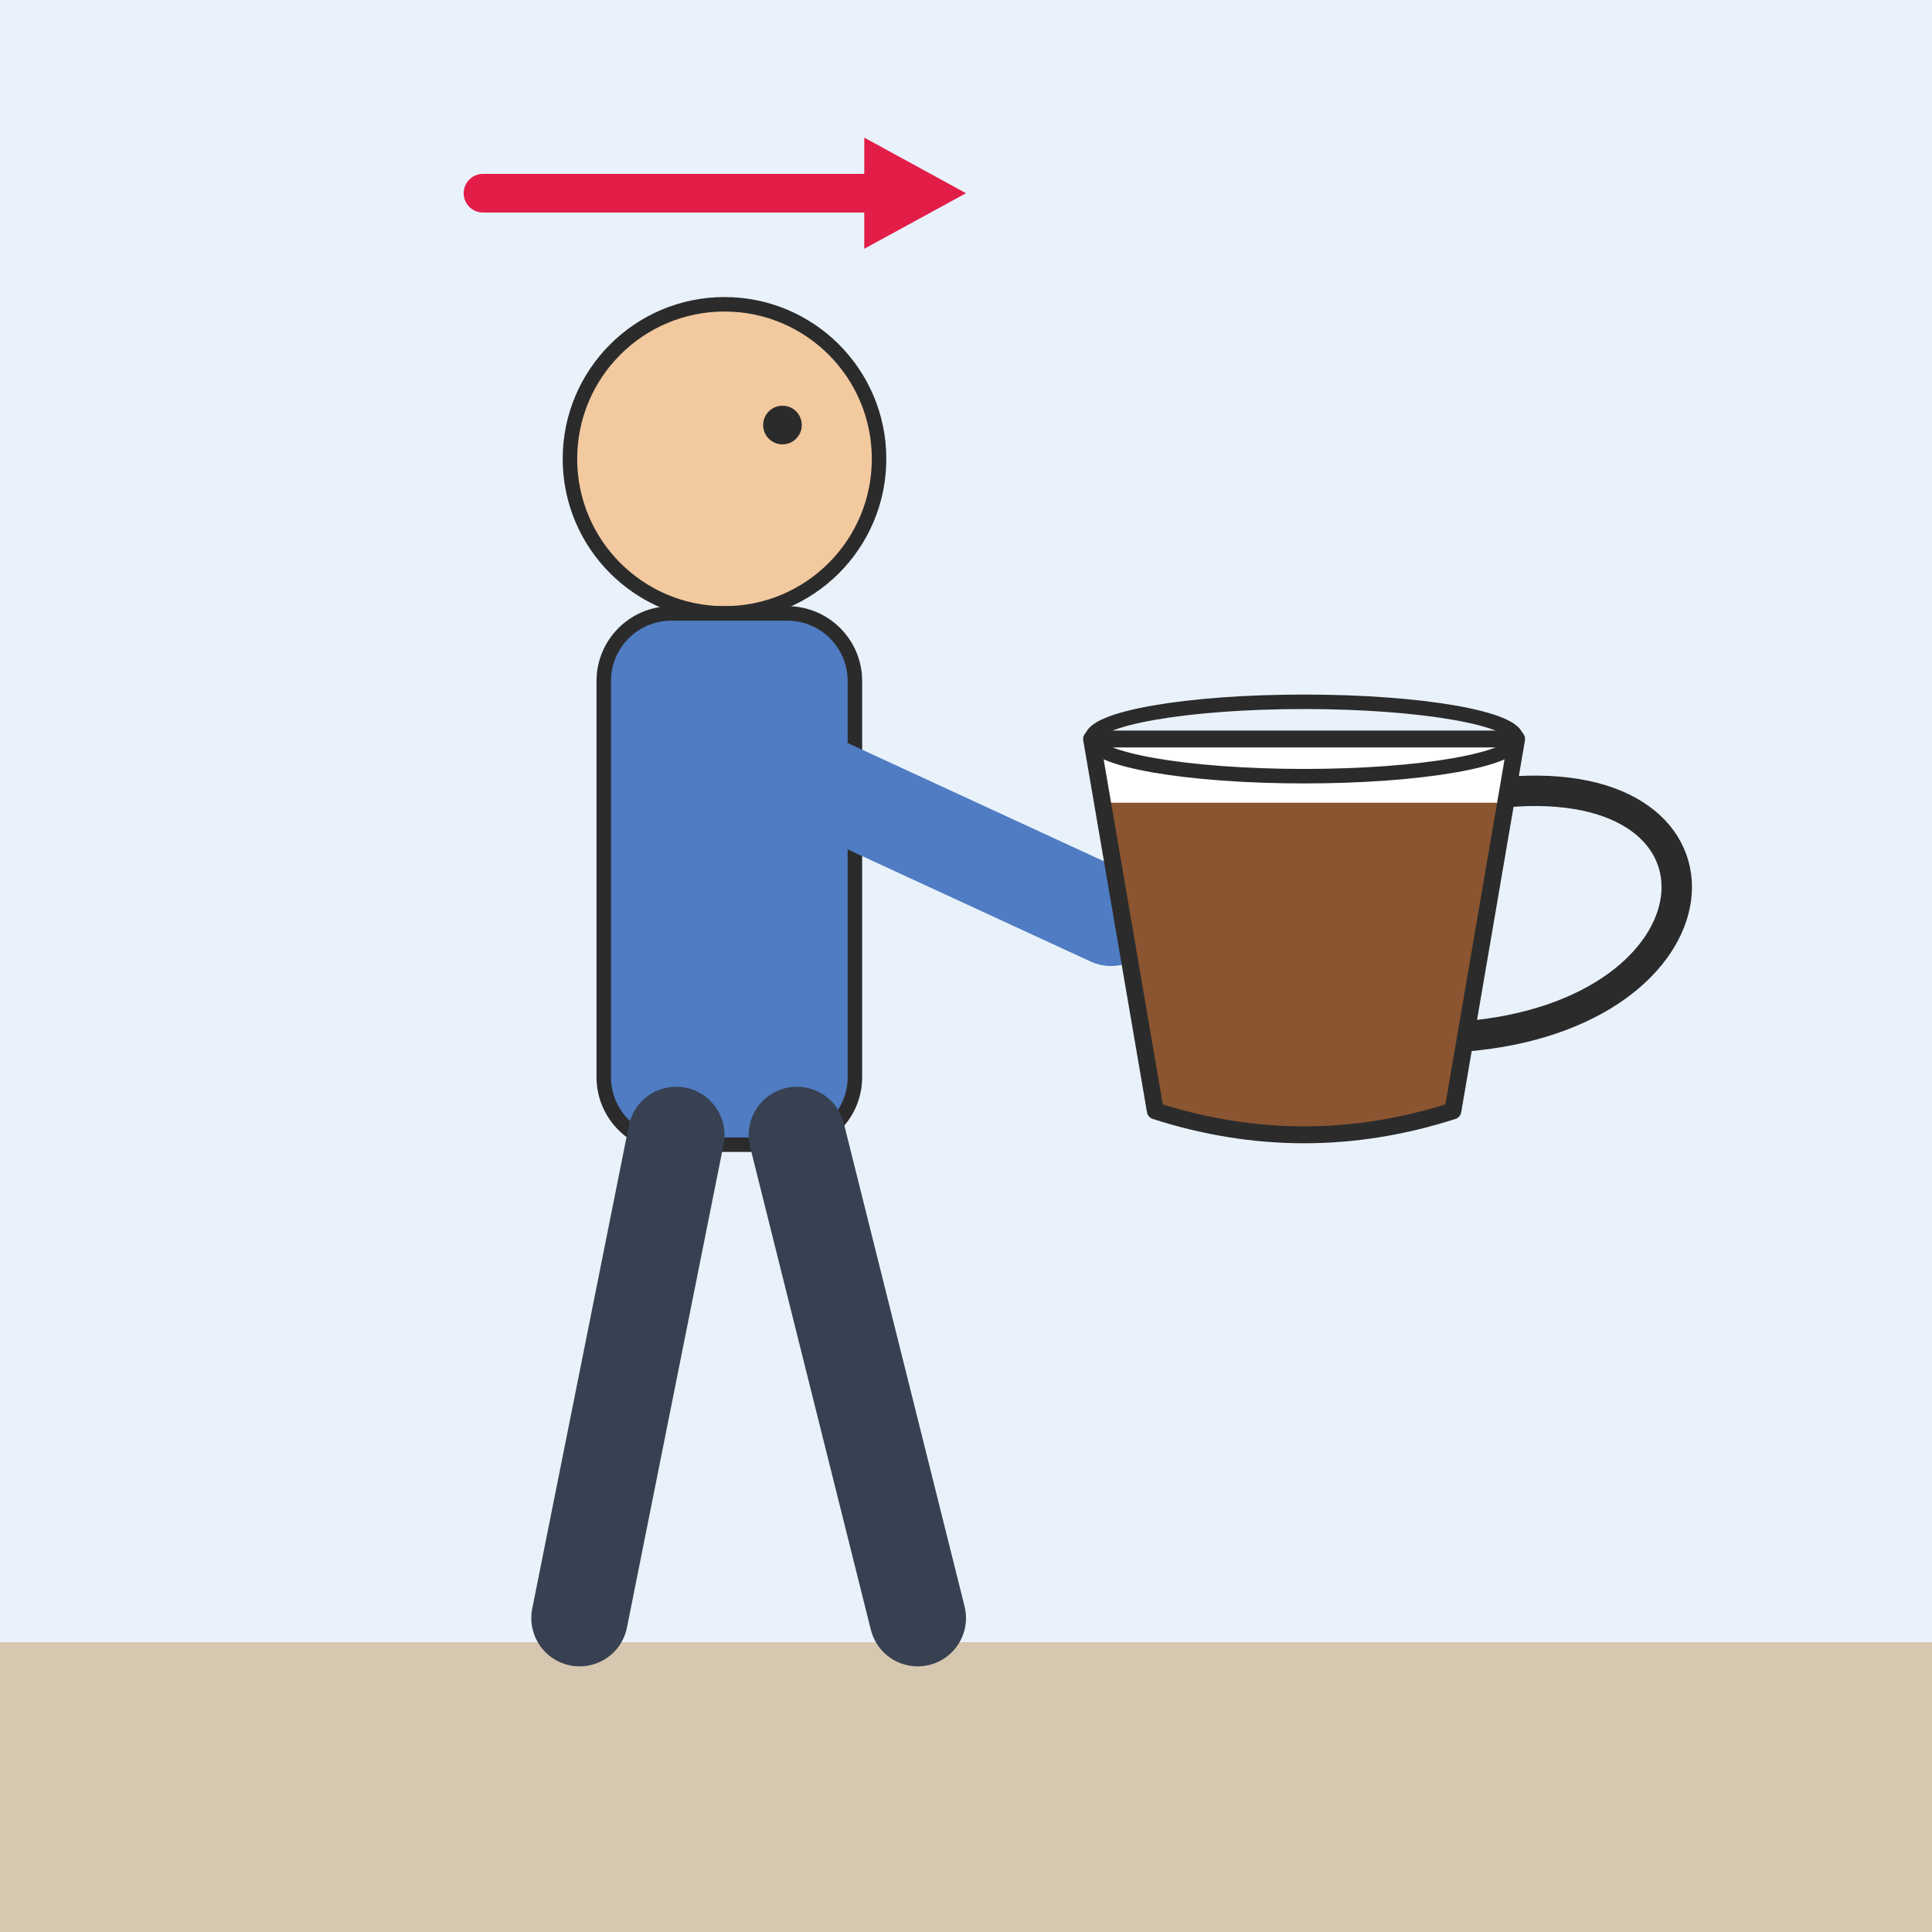
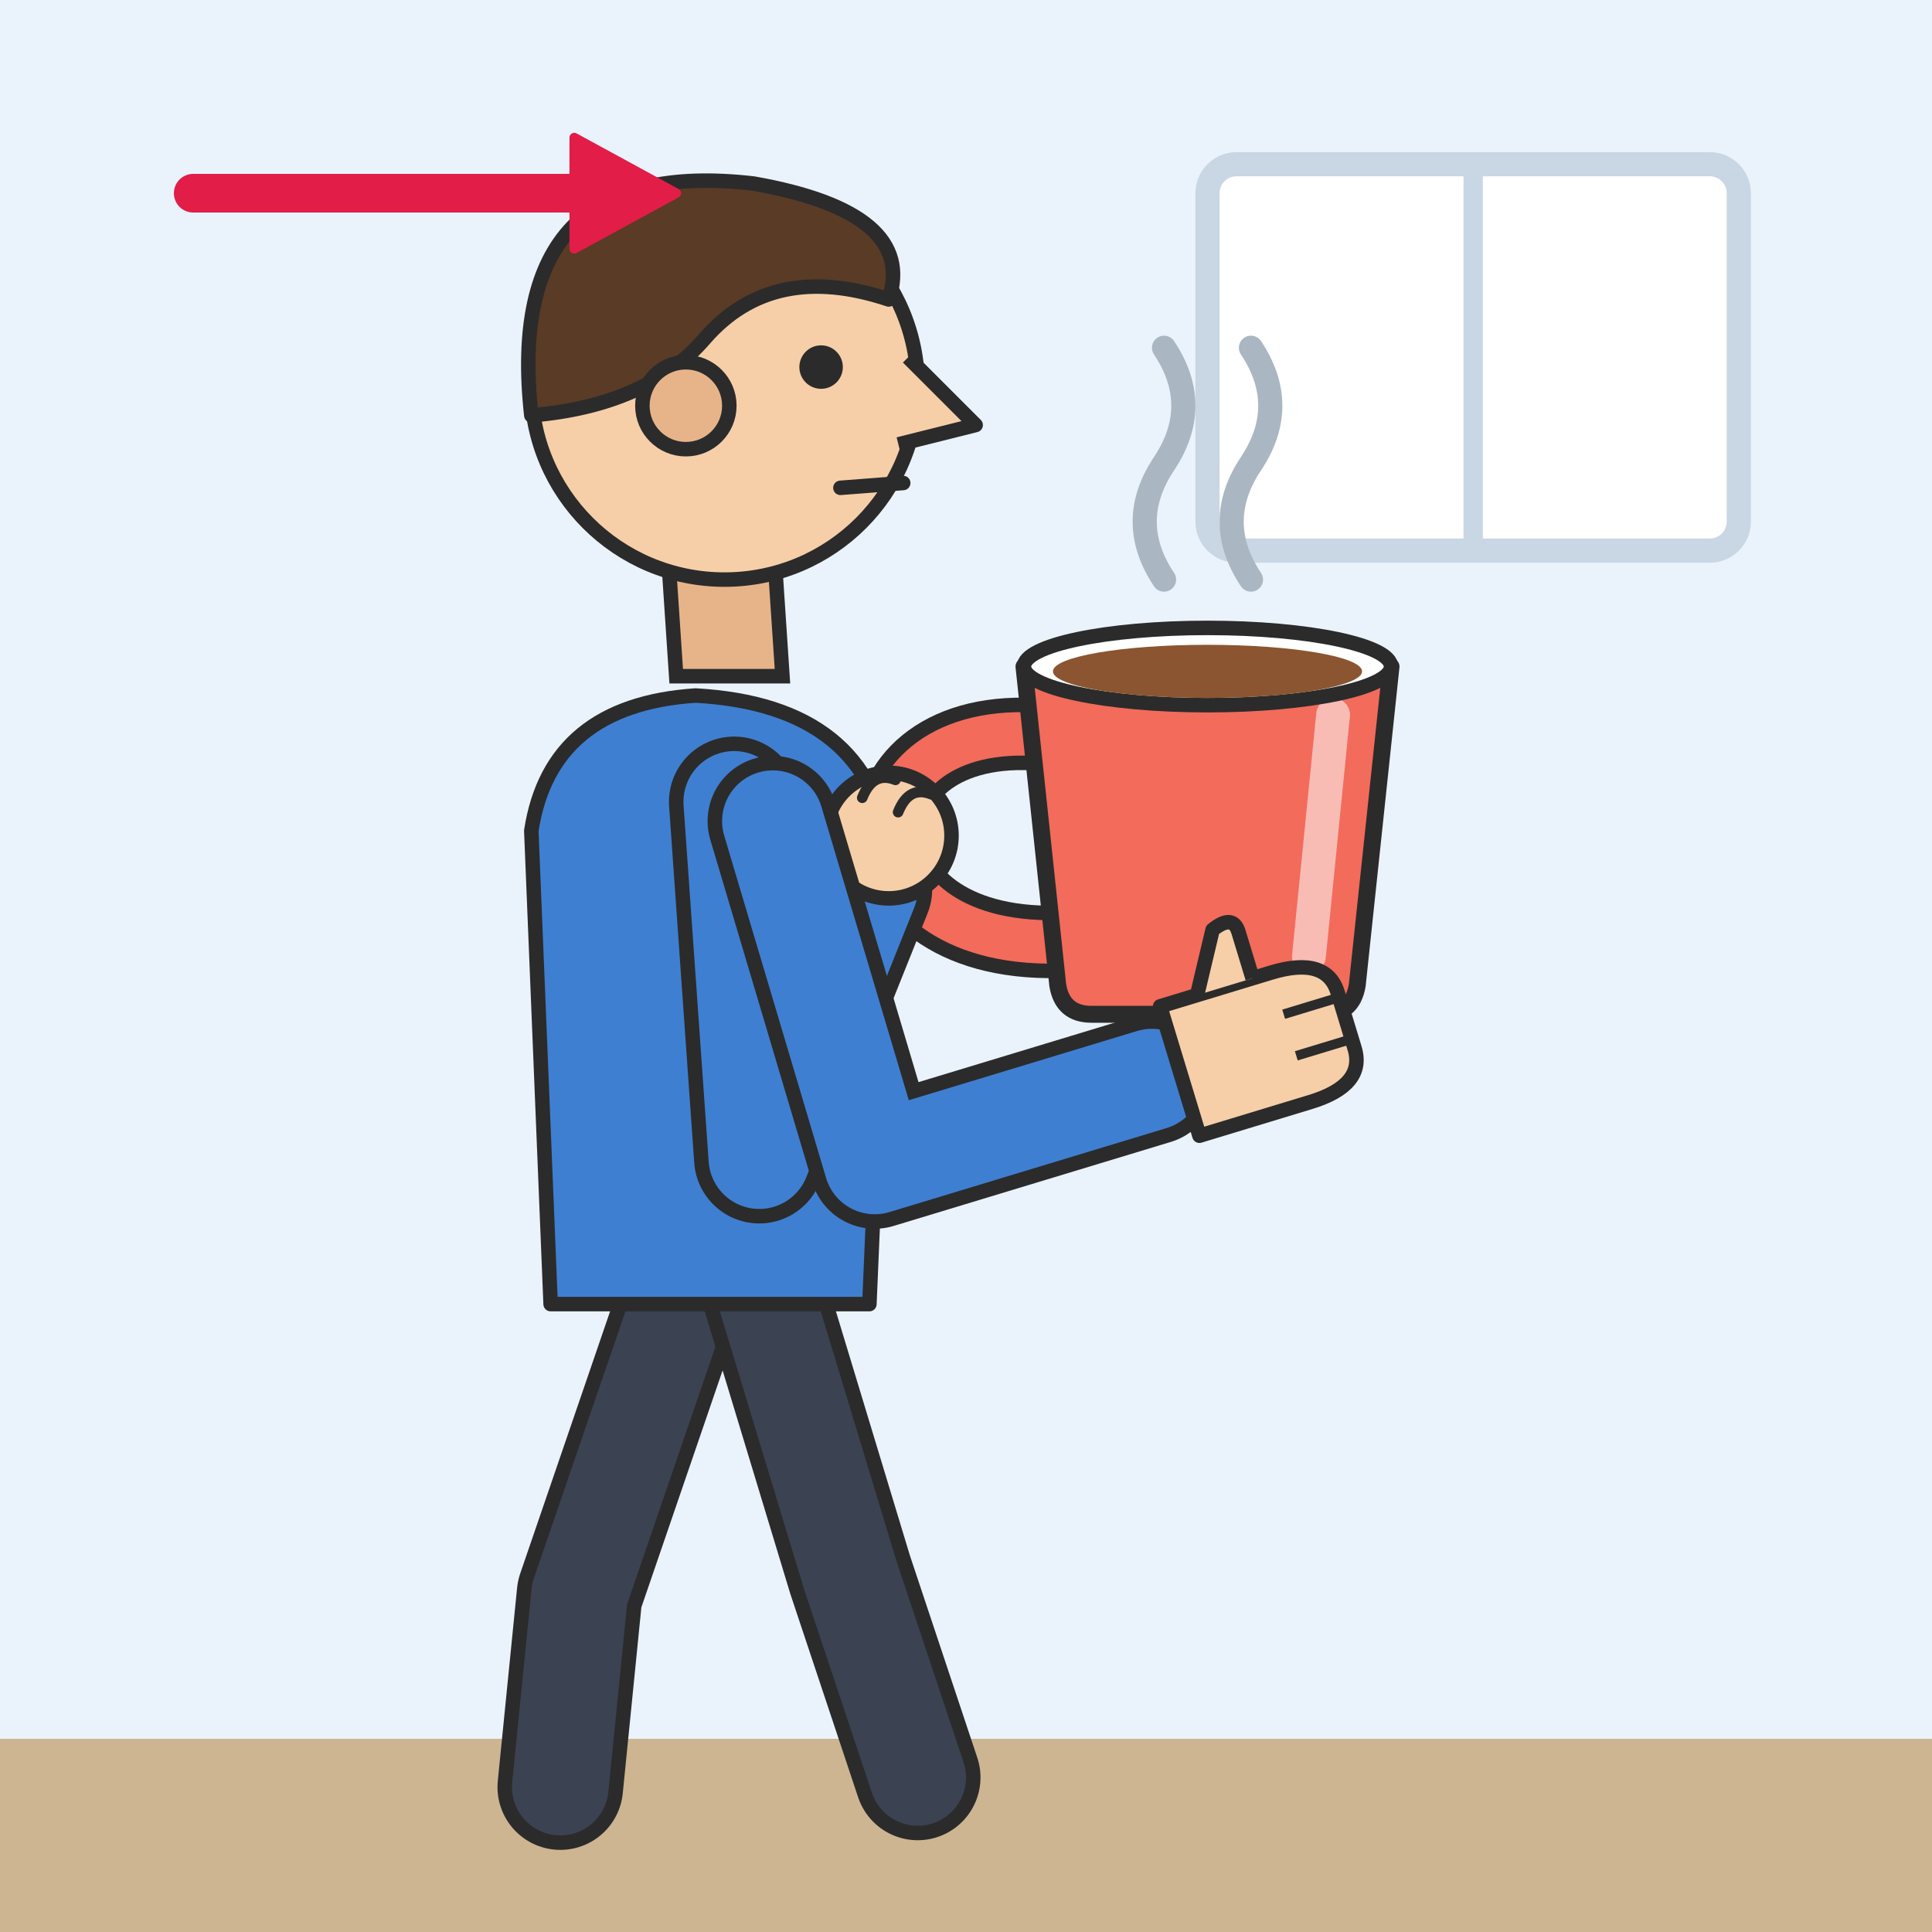
<svg xmlns="http://www.w3.org/2000/svg" viewBox="0 0 400 400" width="400" height="400">
-   <rect width="400" height="400" fill="#e9f2fb" />
-   <rect x="0" y="340" width="400" height="60" fill="#d6c7b0" />
-   <circle cx="150" cy="95" r="32" fill="#f3c9a0" stroke="#2b2b2b" stroke-width="3" />
-   <circle cx="162" cy="88" r="4" fill="#2b2b2b" />
-   <rect x="125" y="127" width="52" height="110" rx="14" fill="#4f7cc2" stroke="#2b2b2b" stroke-width="3" />
-   <path d="M140,235 L120,335 M165,235 L190,335" stroke="#374151" stroke-width="20" stroke-linecap="round" />
-   <path d="M165,160 L230,190" stroke="#4f7cc2" stroke-width="20" stroke-linecap="round" />
-   <clipPath id="c29">
-     <path d="M-40,-70 L40,-70 L28,0 Q0,9 -28,0 Z" transform="translate(270,230) rotate(0) scale(1.1,1.1)" />
+   <rect width="400" height="400" fill="#eaf3fb" />
+   <rect x="250" y="34" width="110" height="80" rx="6" fill="#fff" stroke="#c9d6e3" stroke-width="5" />
+   <line x1="305" y1="34" x2="305" y2="114" stroke="#c9d6e3" stroke-width="4" />
+   <rect x="0" y="360" width="400" height="40" fill="#cdb592" />
+   <path d="M144,260 L120,330 L116,370" fill="none" stroke="#2b2b2b" stroke-width="26" stroke-linecap="round" stroke-linejoin="round" />
+   <path d="M144,260 L120,330 L116,370" fill="none" stroke="#3b4252" stroke-width="20" stroke-linecap="round" stroke-linejoin="round" />
+   <path d="M156,260 L176,326 L190,368" fill="none" stroke="#2b2b2b" stroke-width="26" stroke-linecap="round" stroke-linejoin="round" />
+   <path d="M156,260 L176,326 L190,368" fill="none" stroke="#3b4252" stroke-width="20" stroke-linecap="round" stroke-linejoin="round" />
+   <path d="M138,110 L140,140 L162,140 L160,110 Z" fill="#e7b48a" stroke="#2b2b2b" stroke-width="3" />
+   <path d="M114,270 L110,172 Q114,146 144,144 Q180,146 184,176 L180,270 Z" fill="#3f7fd1" stroke="#2b2b2b" stroke-width="3" stroke-linejoin="round" />
+   <g transform="rotate(0 150 110)">
+     <circle cx="150" cy="80" r="40" fill="#f6cfa8" stroke="#2b2b2b" stroke-width="3" />
+     <path d="M188,74 L202,88 L186,92" fill="#f6cfa8" stroke="#2b2b2b" stroke-width="3" stroke-linejoin="round" />
+     <path d="M110,86 Q104,32 156,38 Q190,44 184,62 Q160,54 146,70 Q134,84 110,86 Z" fill="#5a3b25" stroke="#2b2b2b" stroke-width="3" stroke-linejoin="round" />
+     <circle cx="142" cy="84" r="9" fill="#e7b48a" stroke="#2b2b2b" stroke-width="3" />
+     <circle cx="170" cy="76" r="4.5" fill="#2b2b2b" />
+     <path d="M174,101 L187,100" stroke="#2b2b2b" stroke-width="3" stroke-linecap="round" />
+   </g>
+   <clipPath id="u1">
+     <path d="M-38,-72 L38,-72 L31,-6 Q30,0 24,0 L-24,0 Q-30,0 -31,-6 Z" transform="translate(250.0,210.0) rotate(0) scale(-1.0,1.0)" />
  </clipPath>
-   <g transform="translate(270,230) rotate(0) scale(1.1,1.1)">
-     <path d="M38,-60 C84,-64 80,-18 30,-14" fill="none" stroke="#2b2b2b" stroke-width="5.727" stroke-linecap="round" />
-     <path d="M-40,-70 L40,-70 L28,0 Q0,9 -28,0 Z" fill="#fff" />
+   <g transform="translate(250.0,210.0) rotate(0) scale(-1.0,1.0)">
+     <path d="M36,-58 C76,-60 76,-14 31,-15" fill="none" stroke="#2b2b2b" stroke-width="15.00" stroke-linecap="round" />
+     <path d="M36,-58 C76,-60 76,-14 31,-15" fill="none" stroke="#f26b5b" stroke-width="9.00" stroke-linecap="round" />
+     <path d="M-38,-72 L38,-72 L31,-6 Q30,0 24,0 L-24,0 Q-30,0 -31,-6 Z" fill="#f26b5b" />
+     <path d="M-26,-62 L-21,-12" stroke="#fff" stroke-opacity=".55" stroke-width="7" stroke-linecap="round" />
  </g>
-   <rect x="171.0" y="166.2" width="198" height="220" fill="#8a5530" clip-path="url(#c29)" />
-   <g transform="translate(270,230) rotate(0) scale(1.1,1.1)">
-     <path d="M-40,-70 L40,-70 L28,0 Q0,9 -28,0 Z" fill="none" stroke="#2b2b2b" stroke-width="3.182" stroke-linejoin="round" />
-     <ellipse cx="0" cy="-70" rx="40" ry="7" fill="none" stroke="#2b2b2b" stroke-width="2.727" />
+   <g transform="translate(250.0,210.0) rotate(0) scale(-1.0,1.0)">
+     <path d="M-38,-72 L38,-72 L31,-6 Q30,0 24,0 L-24,0 Q-30,0 -31,-6 Z" fill="none" stroke="#2b2b2b" stroke-width="3.50" stroke-linejoin="round" />
+     <ellipse cx="0" cy="-72" rx="38" ry="8" fill="#fff" stroke="#2b2b2b" stroke-width="3.00" />
+     <ellipse cx="0" cy="-71" rx="32" ry="5.5" fill="#8a5530" />
  </g>
-   <line x1="100" y1="40" x2="180.8" y2="40.0" stroke="#e11d48" stroke-width="8" stroke-linecap="round" />
-   <polygon points="200,40 178.938,51.506 178.938,28.494" fill="#e11d48" />
+   <path d="M152.0,166.0 L157.2,239.8 L179.5,184.1" fill="none" stroke="#2b2b2b" stroke-width="27" stroke-linecap="round" stroke-linejoin="round" />
+   <path d="M152.0,166.0 L157.2,239.8 L179.5,184.1" fill="none" stroke="#3f7fd1" stroke-width="21" stroke-linecap="round" stroke-linejoin="round" />
+   <circle cx="184.0" cy="173.0" r="13.0" fill="#f6cfa8" stroke="#2b2b2b" stroke-width="3" />
+   <g transform="translate(185.2,170.0) rotate(-68.13041)">
+     <path d="M2,-8 q6,0 6,5 M2,0 q6,0 6,5" fill="none" stroke="#2b2b2b" stroke-width="2.2" stroke-linecap="round" />
+   </g>
+   <path d="M160.0,170.0 L181.1,240.9 L238.5,223.5" fill="none" stroke="#2b2b2b" stroke-width="27" stroke-linecap="round" stroke-linejoin="round" />
+   <path d="M160.0,170.0 L181.1,240.9 L238.5,223.5" fill="none" stroke="#3f7fd1" stroke-width="21" stroke-linecap="round" stroke-linejoin="round" />
+   <g transform="translate(250.0,220.0) rotate(-16.89596)">
+     <path d="M-6,-14 L18,-14 Q30,-14 30,-6 L30,6 Q30,14 18,14 L-6,14 Z" fill="#f6cfa8" stroke="#2b2b2b" stroke-width="3" stroke-linejoin="round" />
+     <path d="M14,-14 L14,-24 Q14,-28 9,-26 L2,-14" fill="#f6cfa8" stroke="#2b2b2b" stroke-width="3" stroke-linejoin="round" />
+     <path d="M18,-5 L30,-5 M18,4 L30,4" stroke="#2b2b2b" stroke-width="2" />
+   </g>
+   <path d="M241.0,120 q-8,-12.0 0,-24.0 q8,-12.0 0,-24.0" fill="none" stroke="#aab6c2" stroke-width="5" stroke-linecap="round" />
+   <path d="M259.0,120 q-8,-12.0 0,-24.0 q8,-12.0 0,-24.0" fill="none" stroke="#aab6c2" stroke-width="5" stroke-linecap="round" />
+   <line x1="40.0" y1="40.0" x2="123.2" y2="40.0" stroke="#e11d48" stroke-width="8" stroke-linecap="round" />
+   <polygon points="140.0,40.0 118.9,51.5 118.9,28.5" fill="#e11d48" stroke="#e11d48" stroke-width="2" stroke-linejoin="round" />
</svg>
